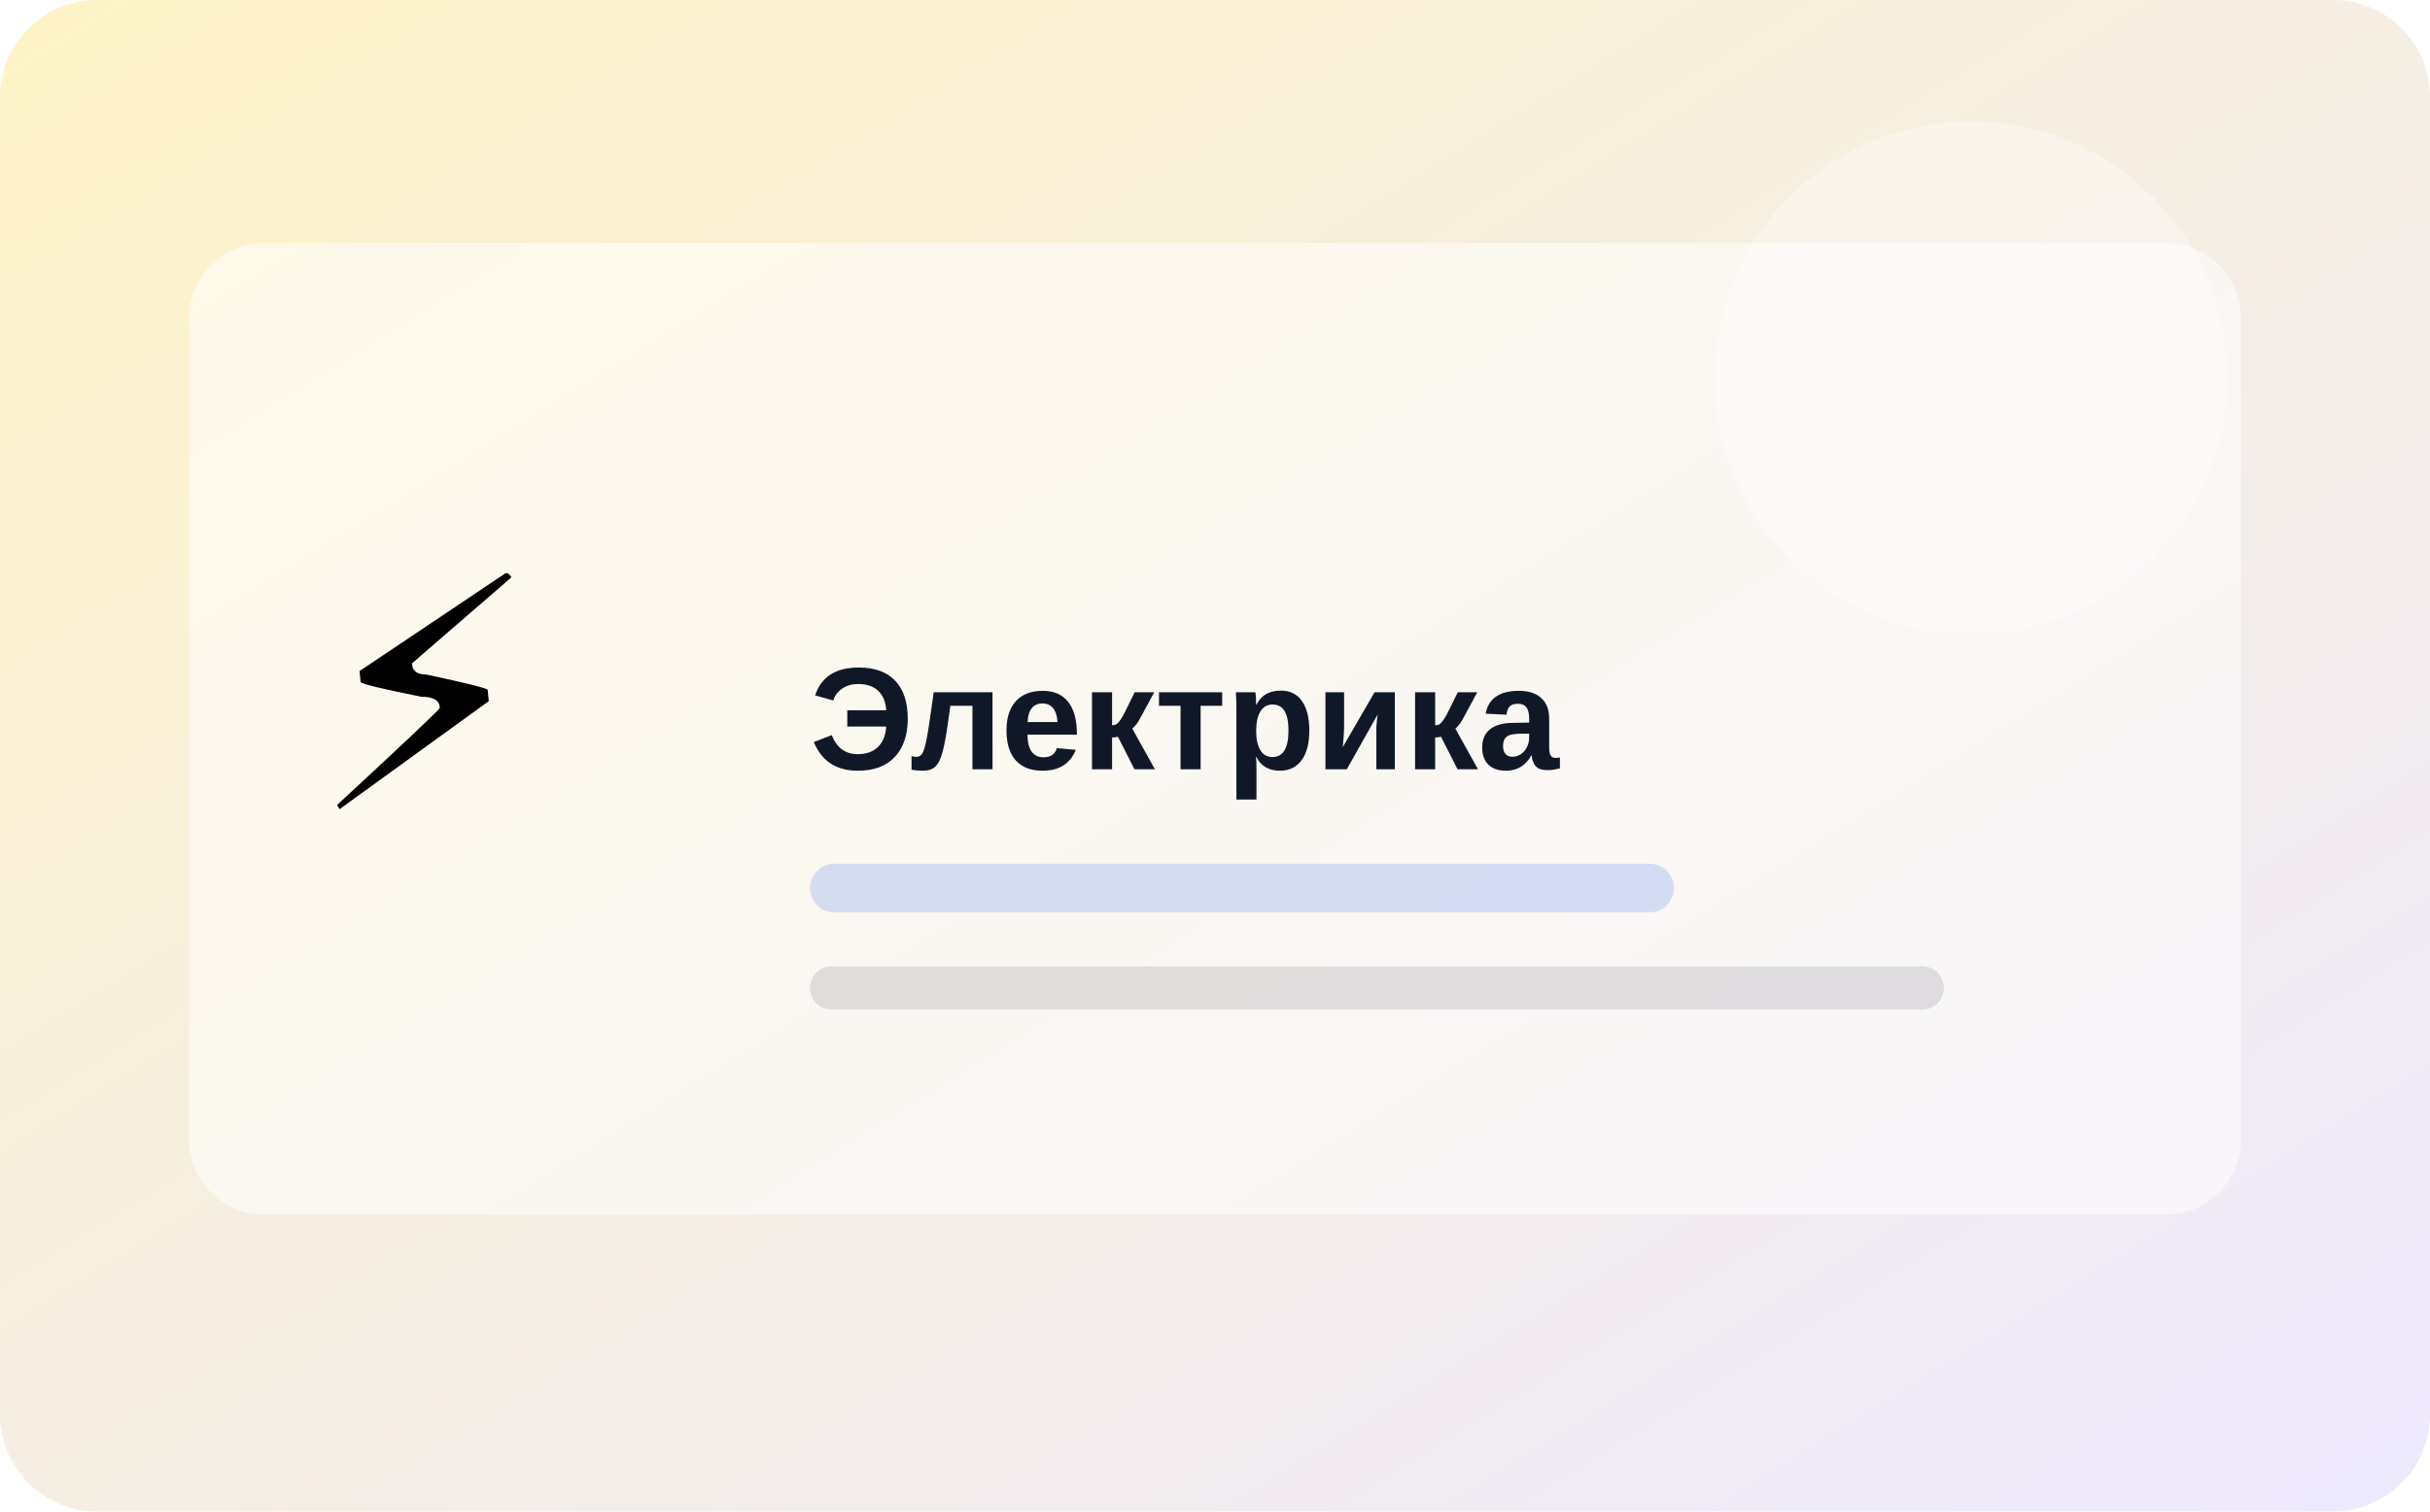
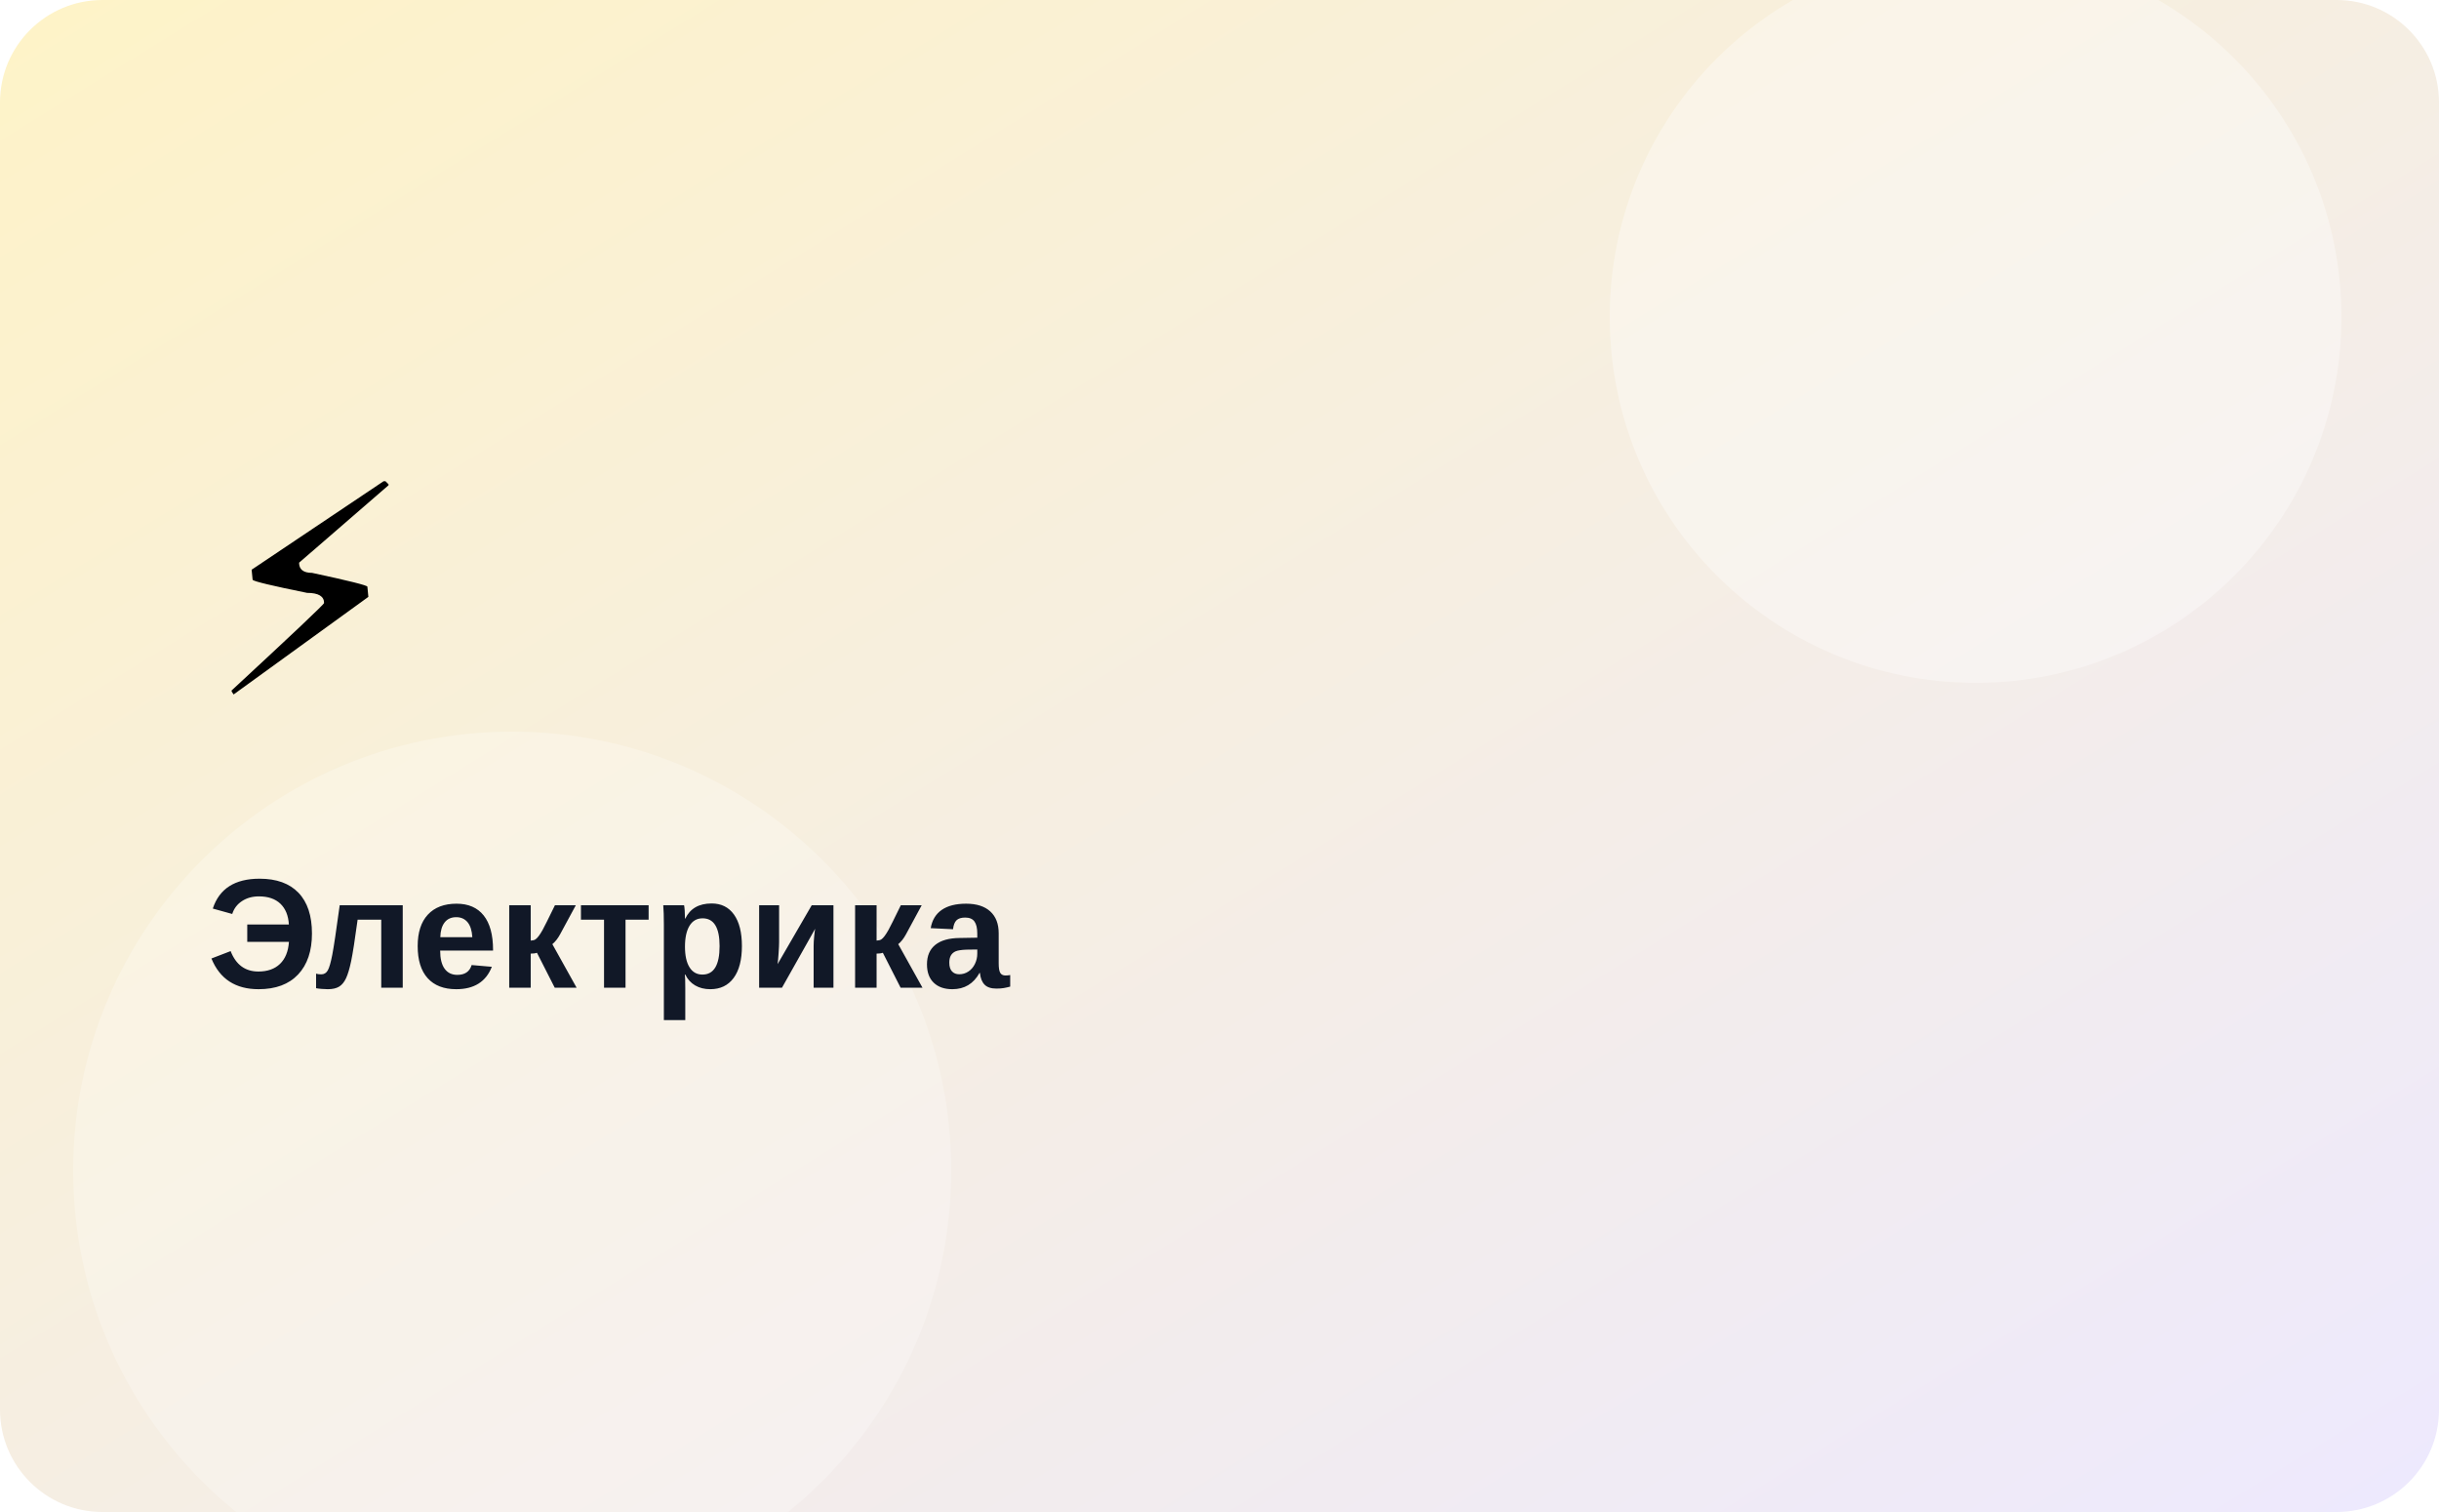
- <svg xmlns="http://www.w3.org/2000/svg" width="900" height="560" viewBox="0 0 900 560">
+ <svg xmlns="http://www.w3.org/2000/svg" width="1000" height="620" viewBox="0 0 1000 620">
  <defs>
    <linearGradient id="g" x1="0" y1="0" x2="1" y2="1">
      <stop stop-color="#fef3c7" />
      <stop offset="1" stop-color="#ede9fe" />
    </linearGradient>
  </defs>
-   <rect width="900" height="560" rx="36" fill="url(#g)" />
-   <rect x="70" y="90" width="760" height="360" rx="28" fill="rgba(255,255,255,.55)" />
-   <circle cx="730" cy="140" r="95" fill="rgba(255,255,255,.35)" />
-   <text x="115" y="300" font-family="Arial" font-size="120">⚡</text>
-   <text x="300" y="285" font-family="Arial" font-size="54" font-weight="800" fill="#101828">Электрика</text>
-   <rect x="300" y="320" width="320" height="18" rx="9" fill="#2563eb" opacity=".18" />
-   <rect x="300" y="358" width="420" height="16" rx="8" fill="#101828" opacity=".12" />
+   <rect width="1000" height="620" rx="42" fill="url(#g)" />
+   <circle cx="810" cy="130" r="150" fill="rgba(255,255,255,.34)" />
+   <circle cx="210" cy="480" r="180" fill="rgba(255,255,255,.24)" />
+   <text x="85" y="285" font-family="Arial" font-size="120">⚡</text>
+   <text x="85" y="405" font-family="Arial" font-size="64" font-weight="800" fill="#111827">Электрика</text>
</svg>
